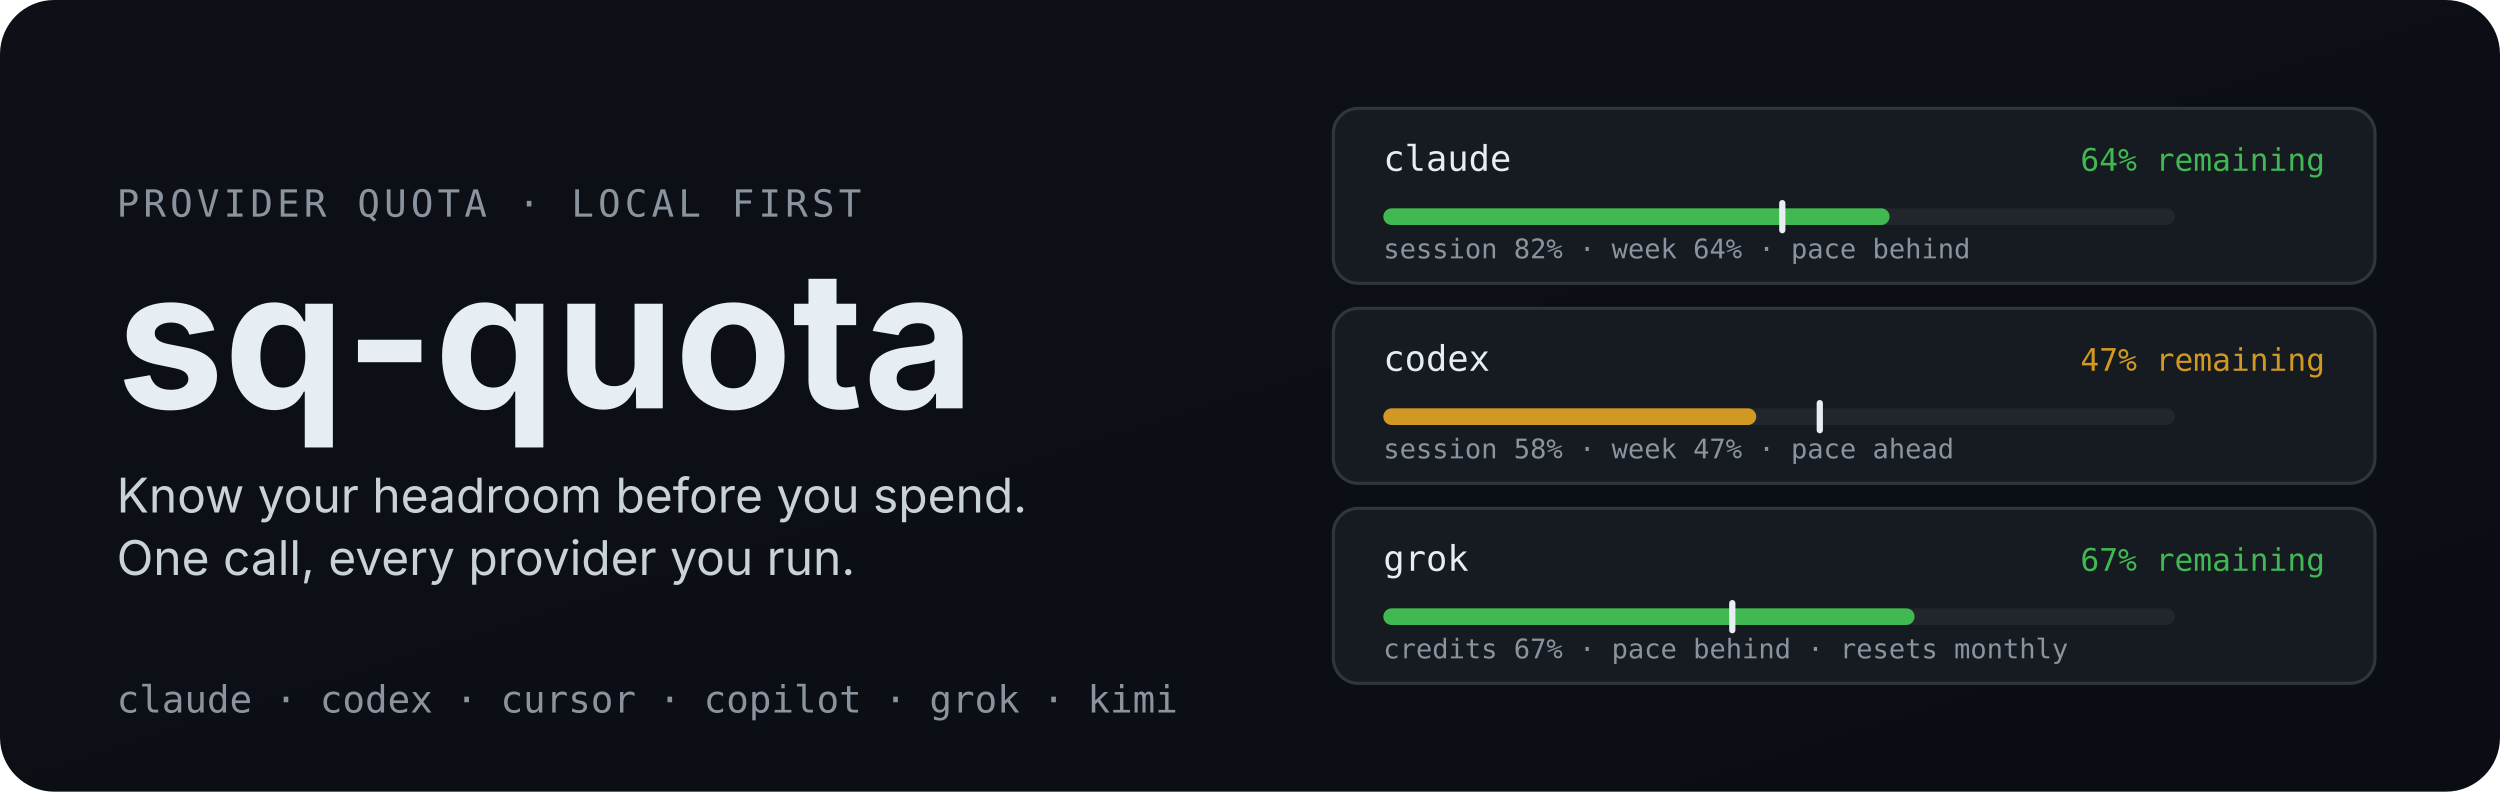
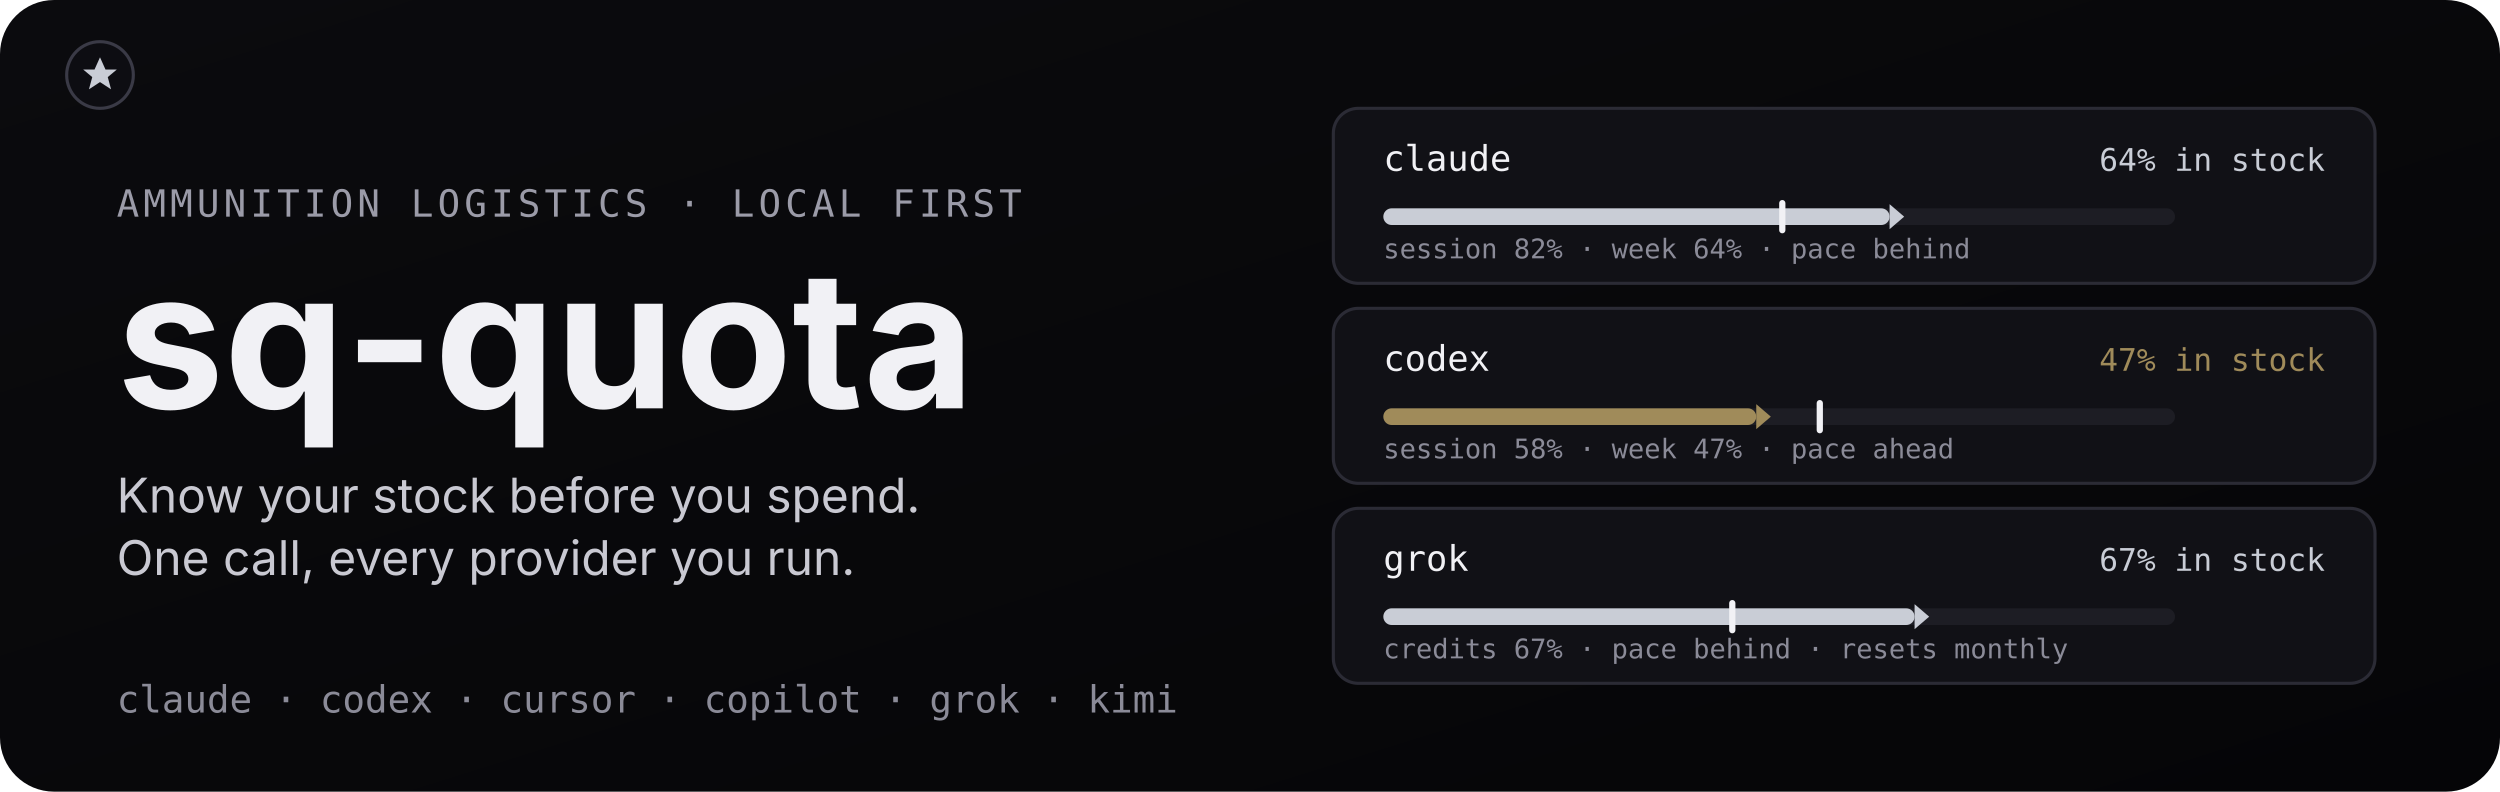
<svg xmlns="http://www.w3.org/2000/svg" width="1200" height="380" viewBox="0 0 1200 380" role="img" aria-labelledby="title desc">
  <defs>
    <linearGradient id="bg" x1="0" y1="0" x2="1" y2="1">
-       <stop offset="0" stop-color="#0d1117" />
-       <stop offset="1" stop-color="#0a0e14" />
+       <stop offset="0" stop-color="#0b0b0e" />
+       <stop offset="1" stop-color="#050507" />
    </linearGradient>
  </defs>
  <rect width="1200" height="380" rx="26" fill="url(#bg)" />
+   <g id="unit-patch" transform="translate(48 36)">
+     <circle r="16" fill="#0d0d12" stroke="#3a3a46" stroke-width="1.5" />
+     <path d="M0 -8.5 L2.63 -2.63 L8.08 -2.63 L3.72 1.01 L5.31 6.87 L0 3.4 L-5.31 6.87 L-3.72 1.01 L-8.08 -2.63 L-2.63 -2.63 Z" fill="#c9cdd6" />
+   </g>
  <g id="title-block" transform="translate(56 104)">
-     <text x="0" y="0" font-family="ui-monospace, SFMono-Regular, Menlo, monospace" font-size="18" fill="#8b949e" letter-spacing="2">PROVIDER QUOTA · LOCAL FIRST</text>
-     <text x="0" y="92" font-family="-apple-system, BlinkMacSystemFont, Segoe UI, PingFang SC, sans-serif" font-size="92" font-weight="700" fill="#e6edf3">sq-quota</text>
-     <text x="0" y="142" font-family="-apple-system, BlinkMacSystemFont, Segoe UI, PingFang SC, sans-serif" font-size="23" fill="#c9d1d9">Know your headroom before you spend.</text>
-     <text x="0" y="172" font-family="-apple-system, BlinkMacSystemFont, Segoe UI, PingFang SC, sans-serif" font-size="23" fill="#c9d1d9">One call, every provider you run.</text>
-     <text x="0" y="238" font-family="ui-monospace, SFMono-Regular, Menlo, monospace" font-size="18" fill="#8b949e">claude · codex · cursor · copilot · grok · kimi</text>
+     <text x="0" y="0" font-family="ui-monospace, SFMono-Regular, Menlo, monospace" font-size="18" fill="#9b9ba8" letter-spacing="2">AMMUNITION LOGISTICS · LOCAL FIRST</text>
+     <text x="0" y="92" font-family="-apple-system, BlinkMacSystemFont, Segoe UI, PingFang SC, sans-serif" font-size="92" font-weight="700" fill="#f1f1f5">sq-quota</text>
+     <text x="0" y="142" font-family="-apple-system, BlinkMacSystemFont, Segoe UI, PingFang SC, sans-serif" font-size="23" fill="#c9c9d2">Know your stock before you spend.</text>
+     <text x="0" y="172" font-family="-apple-system, BlinkMacSystemFont, Segoe UI, PingFang SC, sans-serif" font-size="23" fill="#c9c9d2">One call, every provider you run.</text>
+     <text x="0" y="238" font-family="ui-monospace, SFMono-Regular, Menlo, monospace" font-size="18" fill="#8b8b98">claude · codex · cursor · copilot · grok · kimi</text>
  </g>
  <g id="gauges" transform="translate(640 52)">
    <g id="card-1">
-       <rect width="500" height="84" rx="12" fill="#161b22" stroke="#30363d" stroke-width="1.5" />
-       <text x="24" y="30" font-family="ui-monospace, SFMono-Regular, Menlo, monospace" font-size="17" fill="#e6edf3">claude</text>
-       <text x="476" y="30" font-family="ui-monospace, SFMono-Regular, Menlo, monospace" font-size="15" fill="#3fb950" text-anchor="end">64% remaining</text>
-       <rect x="24" y="48" width="380" height="8" rx="4" fill="#21262d" />
-       <rect x="24" y="48" width="243" height="8" rx="4" fill="#3fb950" />
-       <rect x="214" y="44" width="3" height="16" rx="1.5" fill="#e6edf3" />
-       <text x="24" y="72" font-family="ui-monospace, SFMono-Regular, Menlo, monospace" font-size="13" fill="#8b949e">session 82% · week 64% · pace behind</text>
+       <rect width="500" height="84" rx="12" fill="#111116" stroke="#2b2b35" stroke-width="1.5" />
+       <text x="24" y="30" font-family="ui-monospace, SFMono-Regular, Menlo, monospace" font-size="17" fill="#f1f1f5">claude</text>
+       <text x="476" y="30" font-family="ui-monospace, SFMono-Regular, Menlo, monospace" font-size="15" fill="#c9cdd6" text-anchor="end">64% in stock</text>
+       <rect x="24" y="48" width="380" height="8" rx="4" fill="#1d1d24" />
+       <rect x="24" y="48" width="243" height="8" rx="4" fill="#c9cdd6" />
+       <path d="M267 46 L274 52 L267 58 Z" fill="#c9cdd6" />
+       <rect x="214" y="44" width="3" height="16" rx="1.5" fill="#f1f1f5" />
+       <text x="24" y="72" font-family="ui-monospace, SFMono-Regular, Menlo, monospace" font-size="13" fill="#8b8b98">session 82% · week 64% · pace behind</text>
    </g>
    <g id="card-2" transform="translate(0 96)">
-       <rect width="500" height="84" rx="12" fill="#161b22" stroke="#30363d" stroke-width="1.5" />
-       <text x="24" y="30" font-family="ui-monospace, SFMono-Regular, Menlo, monospace" font-size="17" fill="#e6edf3">codex</text>
-       <text x="476" y="30" font-family="ui-monospace, SFMono-Regular, Menlo, monospace" font-size="15" fill="#d29922" text-anchor="end">47% remaining</text>
-       <rect x="24" y="48" width="380" height="8" rx="4" fill="#21262d" />
-       <rect x="24" y="48" width="179" height="8" rx="4" fill="#d29922" />
-       <rect x="232" y="44" width="3" height="16" rx="1.5" fill="#e6edf3" />
-       <text x="24" y="72" font-family="ui-monospace, SFMono-Regular, Menlo, monospace" font-size="13" fill="#8b949e">session 58% · week 47% · pace ahead</text>
+       <rect width="500" height="84" rx="12" fill="#111116" stroke="#2b2b35" stroke-width="1.5" />
+       <text x="24" y="30" font-family="ui-monospace, SFMono-Regular, Menlo, monospace" font-size="17" fill="#f1f1f5">codex</text>
+       <text x="476" y="30" font-family="ui-monospace, SFMono-Regular, Menlo, monospace" font-size="15" fill="#a08b5a" text-anchor="end">47% in stock</text>
+       <rect x="24" y="48" width="380" height="8" rx="4" fill="#1d1d24" />
+       <rect x="24" y="48" width="179" height="8" rx="4" fill="#a08b5a" />
+       <path d="M203 46 L210 52 L203 58 Z" fill="#a08b5a" />
+       <rect x="232" y="44" width="3" height="16" rx="1.5" fill="#f1f1f5" />
+       <text x="24" y="72" font-family="ui-monospace, SFMono-Regular, Menlo, monospace" font-size="13" fill="#8b8b98">session 58% · week 47% · pace ahead</text>
    </g>
    <g id="card-3" transform="translate(0 192)">
-       <rect width="500" height="84" rx="12" fill="#161b22" stroke="#30363d" stroke-width="1.5" />
-       <text x="24" y="30" font-family="ui-monospace, SFMono-Regular, Menlo, monospace" font-size="17" fill="#e6edf3">grok</text>
-       <text x="476" y="30" font-family="ui-monospace, SFMono-Regular, Menlo, monospace" font-size="15" fill="#3fb950" text-anchor="end">67% remaining</text>
-       <rect x="24" y="48" width="380" height="8" rx="4" fill="#21262d" />
-       <rect x="24" y="48" width="255" height="8" rx="4" fill="#3fb950" />
-       <rect x="190" y="44" width="3" height="16" rx="1.5" fill="#e6edf3" />
-       <text x="24" y="72" font-family="ui-monospace, SFMono-Regular, Menlo, monospace" font-size="13" fill="#8b949e">credits 67% · pace behind · resets monthly</text>
+       <rect width="500" height="84" rx="12" fill="#111116" stroke="#2b2b35" stroke-width="1.5" />
+       <text x="24" y="30" font-family="ui-monospace, SFMono-Regular, Menlo, monospace" font-size="17" fill="#f1f1f5">grok</text>
+       <text x="476" y="30" font-family="ui-monospace, SFMono-Regular, Menlo, monospace" font-size="15" fill="#c9cdd6" text-anchor="end">67% in stock</text>
+       <rect x="24" y="48" width="380" height="8" rx="4" fill="#1d1d24" />
+       <rect x="24" y="48" width="255" height="8" rx="4" fill="#c9cdd6" />
+       <path d="M279 46 L286 52 L279 58 Z" fill="#c9cdd6" />
+       <rect x="190" y="44" width="3" height="16" rx="1.5" fill="#f1f1f5" />
+       <text x="24" y="72" font-family="ui-monospace, SFMono-Regular, Menlo, monospace" font-size="13" fill="#8b8b98">credits 67% · pace behind · resets monthly</text>
    </g>
  </g>
</svg>
